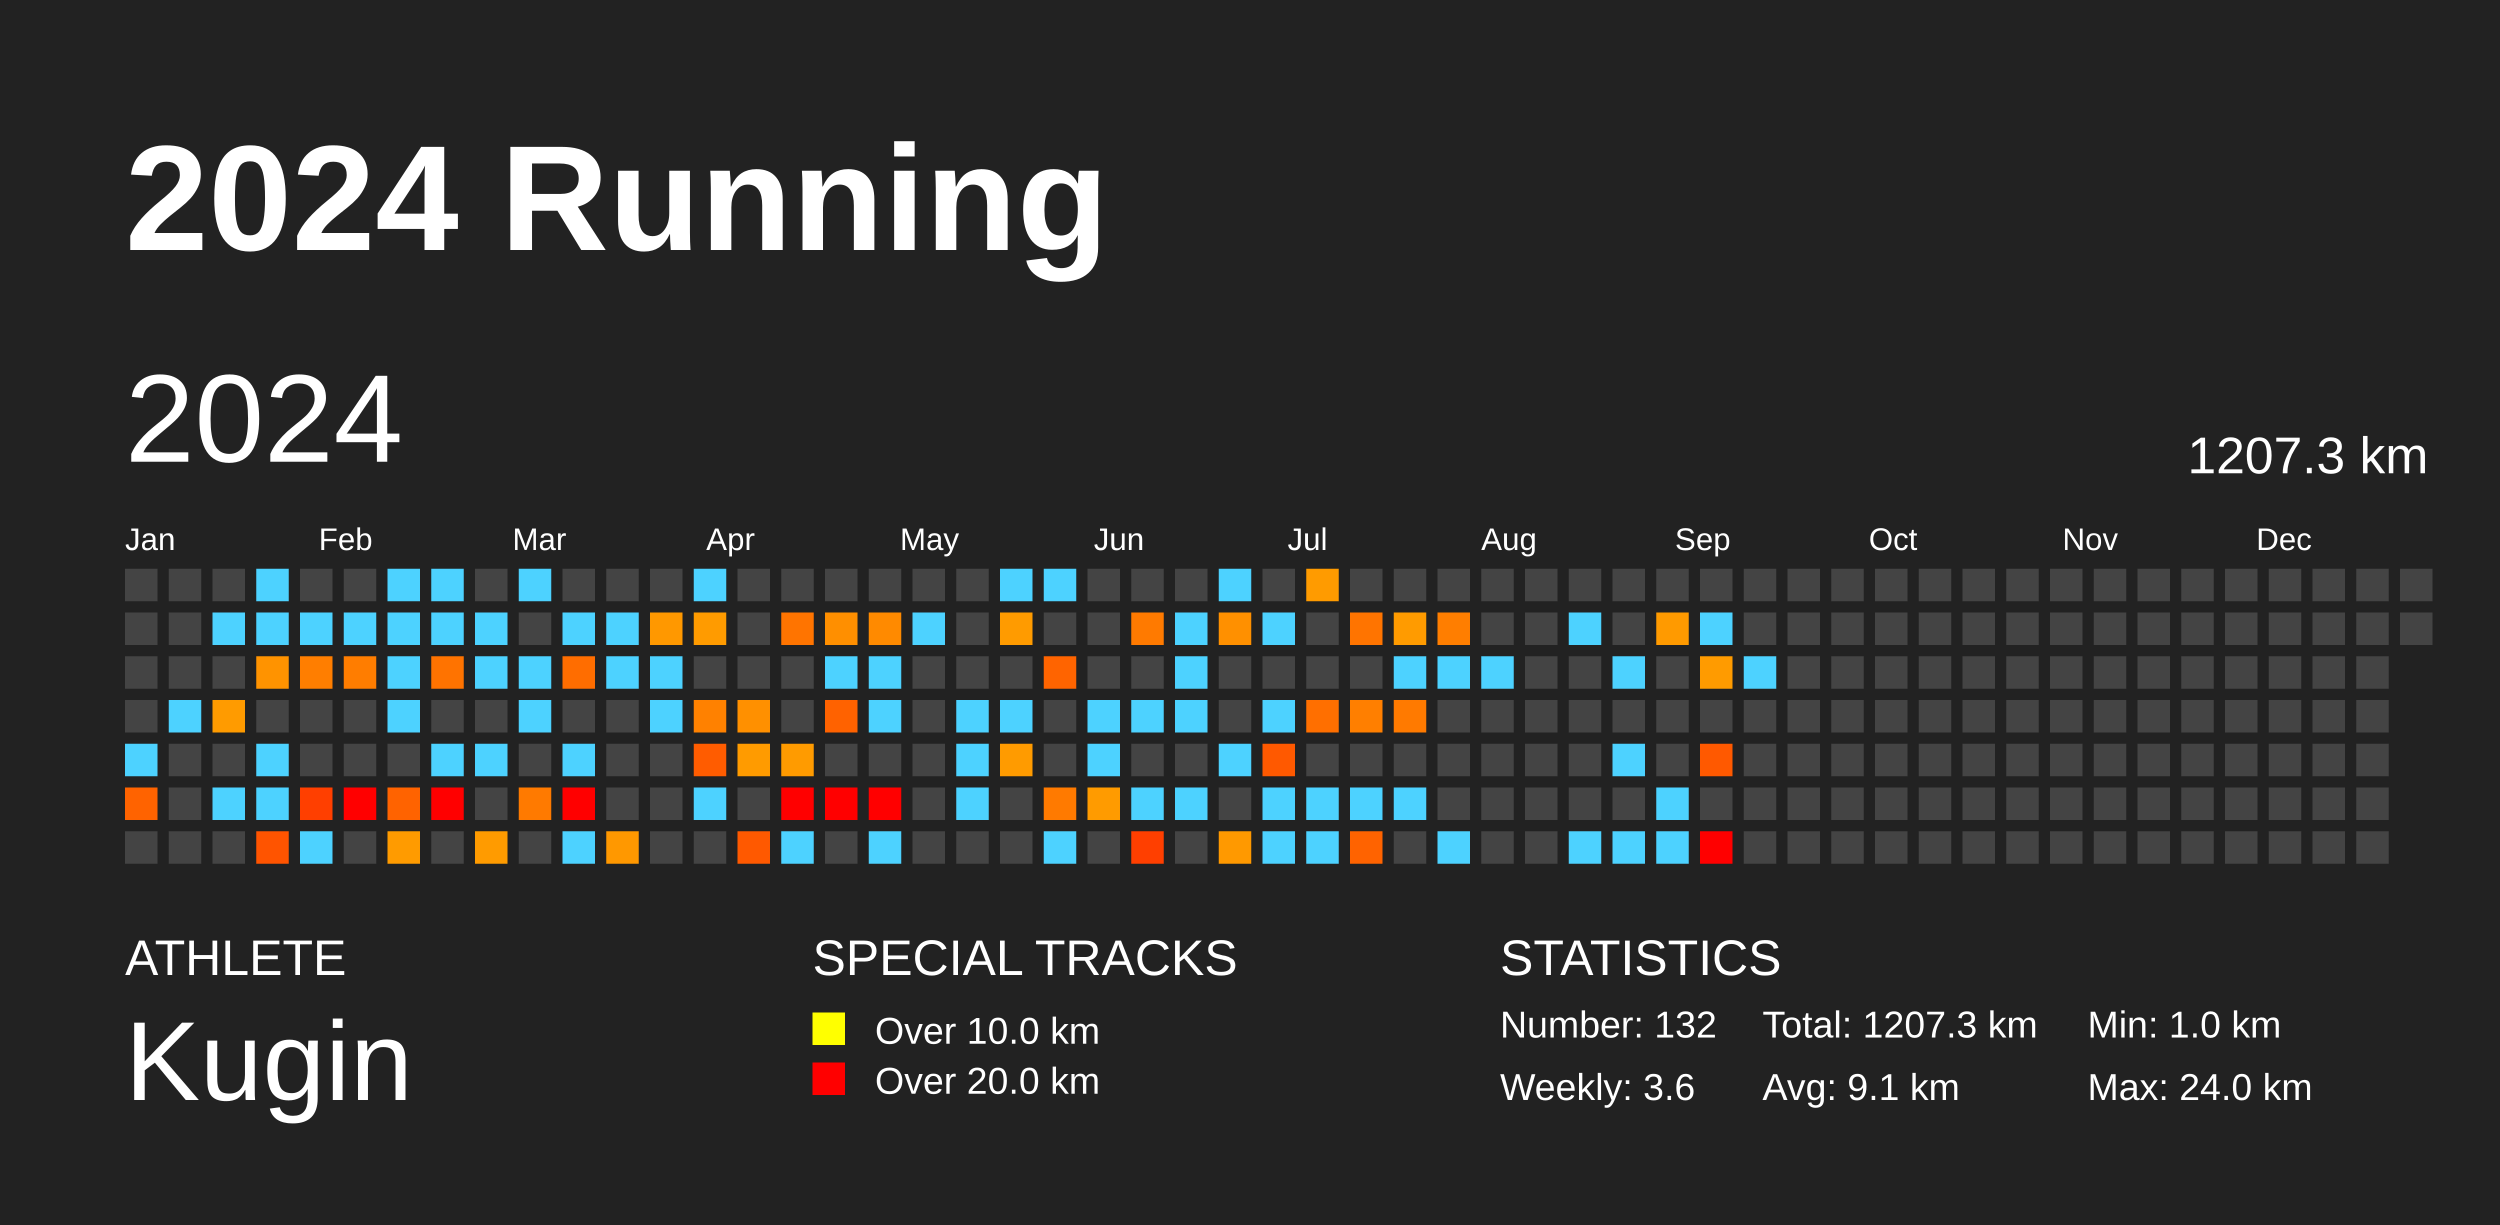
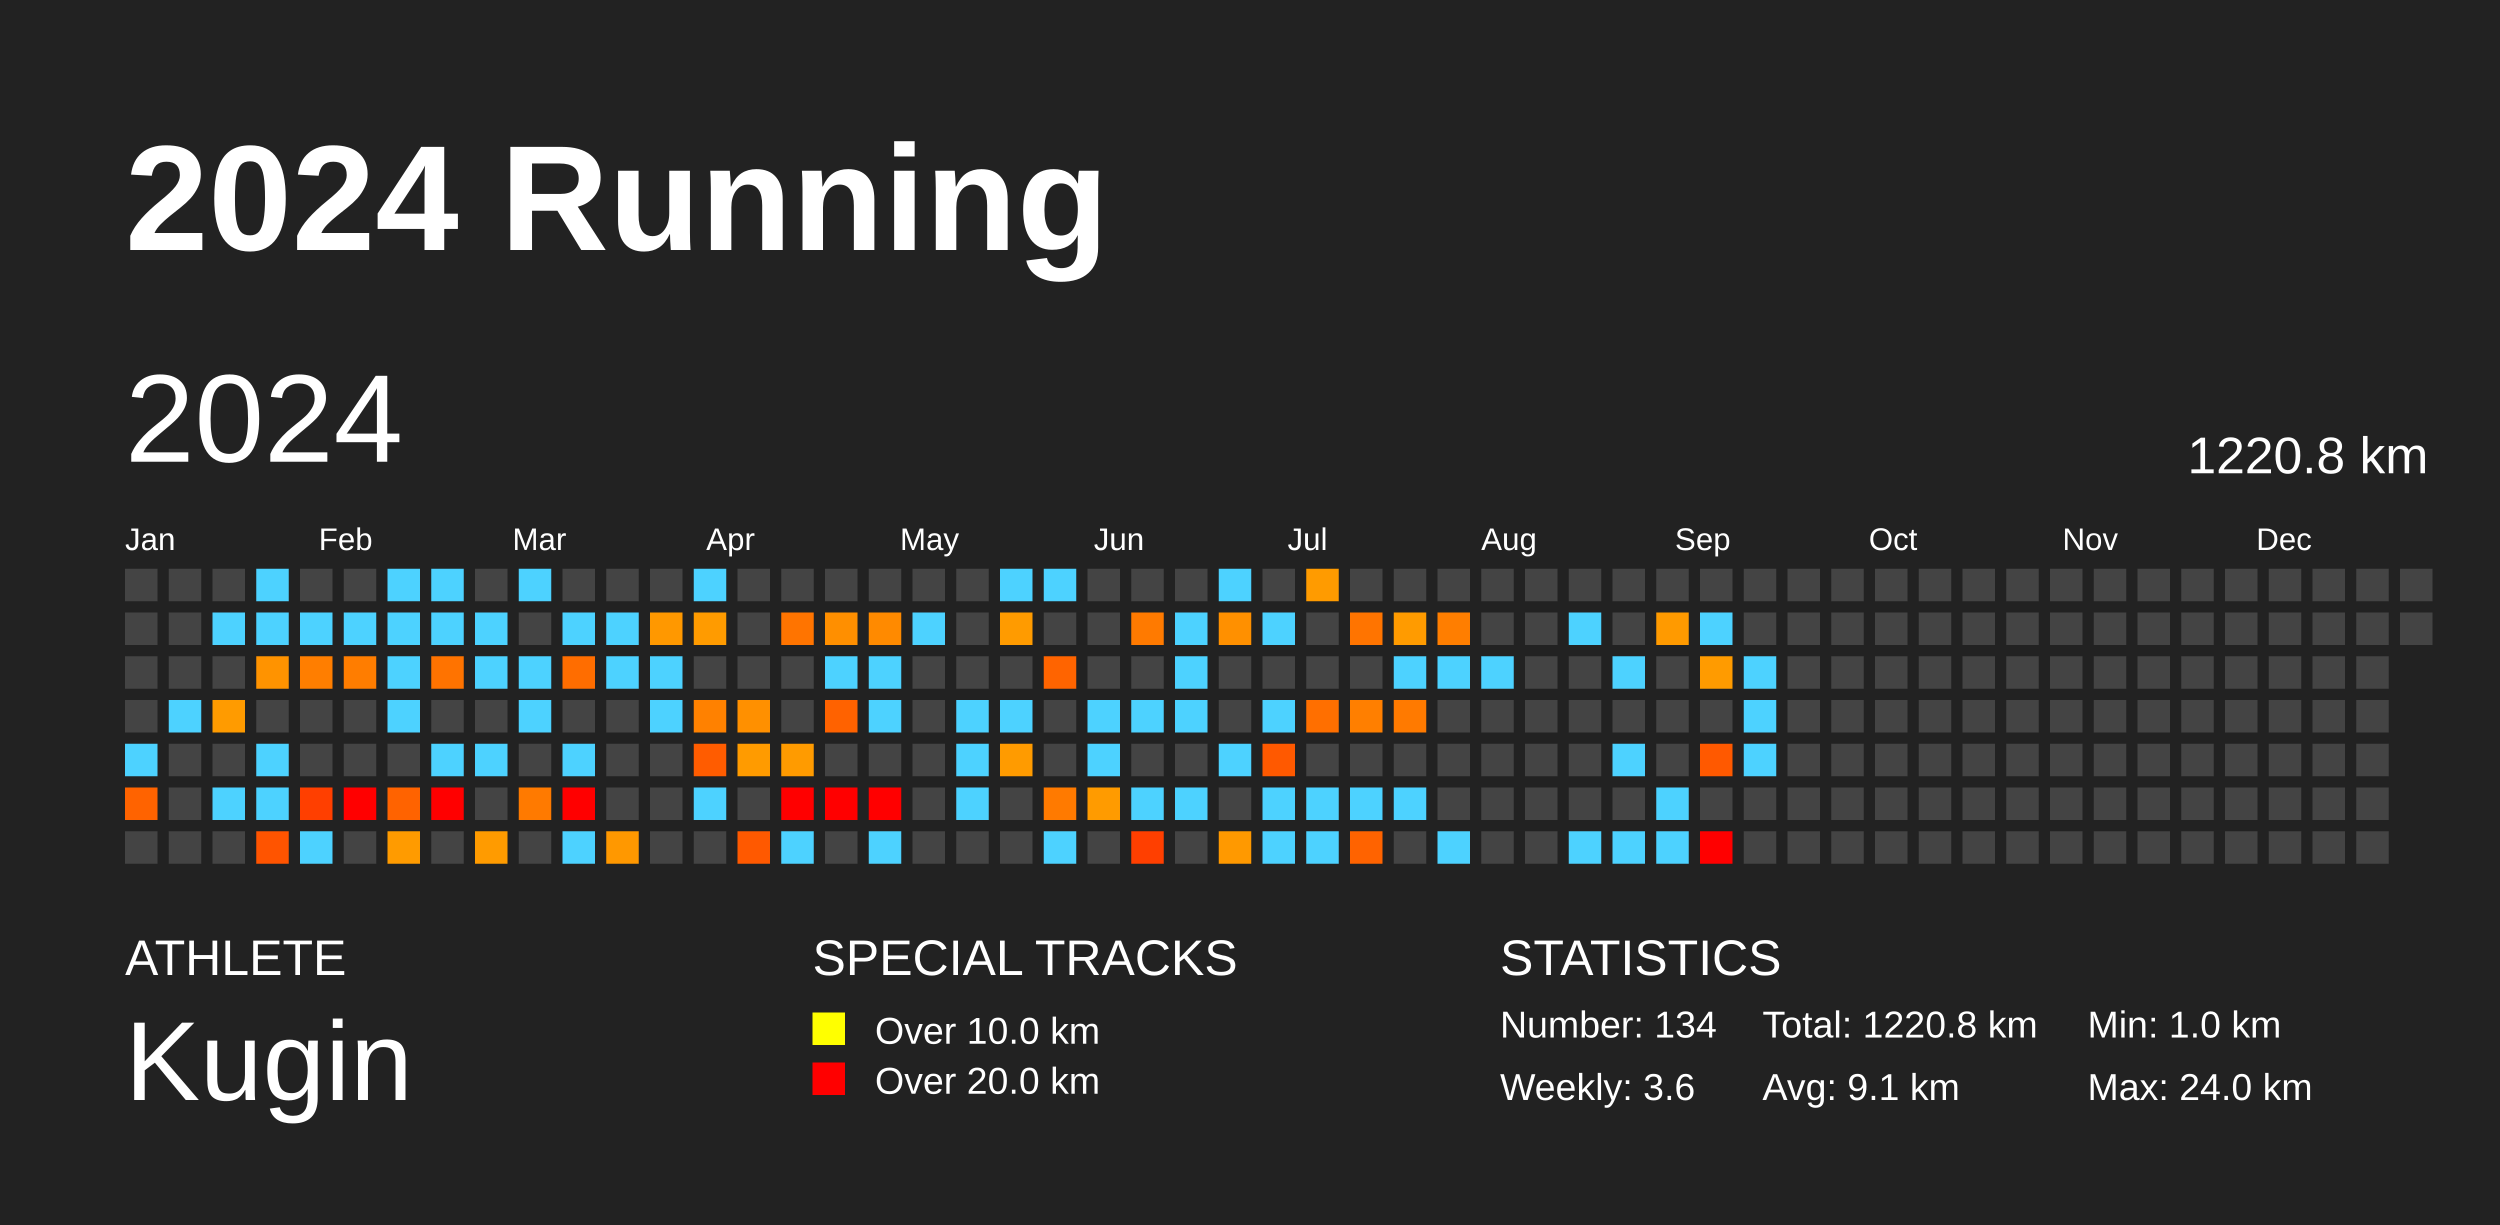
<svg xmlns="http://www.w3.org/2000/svg" baseProfile="full" height="98mm" version="1.1" viewBox="0,0,200,98" width="200mm">
  <defs />
  <rect fill="#222222" height="98" width="200" x="0" y="0" />
  <text fill="#FFFFFF" style="font-size:12px; font-family:Arial; font-weight:bold;" x="10" y="20">2024 Running</text>
  <text fill="#FFFFFF" style="font-size:4px; font-family:Arial" x="10" y="78">ATHLETE</text>
  <text fill="#FFFFFF" style="font-size:9px; font-family:Arial" x="10" y="88">Kugin</text>
  <text fill="#FFFFFF" style="font-size:4px; font-family:Arial" x="65" y="78">SPECIAL TRACKS</text>
  <rect fill="yellow" height="2.6" width="2.6" x="65" y="81" />
  <text fill="#FFFFFF" style="font-size:3px; font-family:Arial" x="70" y="83.5">Over 10.0 km</text>
  <rect fill="red" height="2.6" width="2.6" x="65" y="85" />
  <text fill="#FFFFFF" style="font-size:3px; font-family:Arial" x="70" y="87.5">Over 20.0 km</text>
  <text fill="#FFFFFF" style="font-size:4px; font-family:Arial" x="120" y="78">STATISTICS</text>
-   <text fill="#FFFFFF" style="font-size:3px; font-family:Arial" x="120" y="83">Number: 132</text>
+   <text fill="#FFFFFF" style="font-size:3px; font-family:Arial" x="120" y="83">Number: 134</text>
  <text fill="#FFFFFF" style="font-size:3px; font-family:Arial" x="120" y="88">Weekly: 3.6</text>
-   <text fill="#FFFFFF" style="font-size:3px; font-family:Arial" x="141" y="83">Total: 1207.3 km</text>
+   <text fill="#FFFFFF" style="font-size:3px; font-family:Arial" x="141" y="83">Total: 1220.8 km</text>
  <text fill="#FFFFFF" style="font-size:3px; font-family:Arial" x="141" y="88">Avg: 9.1 km</text>
  <text fill="#FFFFFF" style="font-size:3px; font-family:Arial" x="167" y="83">Min: 1.0 km</text>
  <text fill="#FFFFFF" style="font-size:3px; font-family:Arial" x="167" y="88">Max: 24.0 km</text>
  <text dominant-baseline="hanging" fill="#FFFFFF" style="font-size:10.0px; font-family:Arial;" x="10" y="30">2024</text>
-   <text dominant-baseline="hanging" fill="#FFFFFF" style="font-size:4.125px; font-family:Arial;" x="175" y="35">1207.3 km</text>
+   <text dominant-baseline="hanging" fill="#FFFFFF" style="font-size:4.125px; font-family:Arial;" x="175" y="35">1220.8 km</text>
  <text fill="#FFFFFF" style="font-size:2.5px; font-family:Arial" x="10.0" y="44">Jan</text>
  <text fill="#FFFFFF" style="font-size:2.5px; font-family:Arial" x="25.5" y="44">Feb</text>
  <text fill="#FFFFFF" style="font-size:2.5px; font-family:Arial" x="41.0" y="44">Mar</text>
  <text fill="#FFFFFF" style="font-size:2.5px; font-family:Arial" x="56.5" y="44">Apr</text>
  <text fill="#FFFFFF" style="font-size:2.5px; font-family:Arial" x="72.0" y="44">May</text>
  <text fill="#FFFFFF" style="font-size:2.5px; font-family:Arial" x="87.5" y="44">Jun</text>
  <text fill="#FFFFFF" style="font-size:2.5px; font-family:Arial" x="103.0" y="44">Jul</text>
  <text fill="#FFFFFF" style="font-size:2.5px; font-family:Arial" x="118.5" y="44">Aug</text>
  <text fill="#FFFFFF" style="font-size:2.5px; font-family:Arial" x="134.0" y="44">Sep</text>
  <text fill="#FFFFFF" style="font-size:2.5px; font-family:Arial" x="149.5" y="44">Oct</text>
  <text fill="#FFFFFF" style="font-size:2.5px; font-family:Arial" x="165.0" y="44">Nov</text>
  <text fill="#FFFFFF" style="font-size:2.5px; font-family:Arial" x="180.5" y="44">Dec</text>
  <rect fill="#444444" height="2.6" width="2.6" x="10.0" y="45.5" />
  <rect fill="#444444" height="2.6" width="2.6" x="10.0" y="49.0" />
  <rect fill="#444444" height="2.6" width="2.6" x="10.0" y="52.5" />
  <rect fill="#444444" height="2.6" width="2.6" x="10.0" y="56.0" />
  <rect fill="#4dd2ff" height="2.6" width="2.6" x="10.0" y="59.5" />
  <rect fill="#ff6300" height="2.6" width="2.6" x="10.0" y="63.0" />
  <rect fill="#444444" height="2.6" width="2.6" x="10.0" y="66.5" />
  <rect fill="#444444" height="2.6" width="2.6" x="13.5" y="45.5" />
  <rect fill="#444444" height="2.6" width="2.6" x="13.5" y="49.0" />
  <rect fill="#444444" height="2.6" width="2.6" x="13.5" y="52.5" />
  <rect fill="#4dd2ff" height="2.6" width="2.6" x="13.5" y="56.0" />
  <rect fill="#444444" height="2.6" width="2.6" x="13.5" y="59.5" />
  <rect fill="#444444" height="2.6" width="2.6" x="13.5" y="63.0" />
  <rect fill="#444444" height="2.6" width="2.6" x="13.5" y="66.5" />
  <rect fill="#444444" height="2.6" width="2.6" x="17.0" y="45.5" />
  <rect fill="#4dd2ff" height="2.6" width="2.6" x="17.0" y="49.0" />
  <rect fill="#444444" height="2.6" width="2.6" x="17.0" y="52.5" />
  <rect fill="#ff9b00" height="2.6" width="2.6" x="17.0" y="56.0" />
  <rect fill="#444444" height="2.6" width="2.6" x="17.0" y="59.5" />
  <rect fill="#4dd2ff" height="2.6" width="2.6" x="17.0" y="63.0" />
  <rect fill="#444444" height="2.6" width="2.6" x="17.0" y="66.5" />
  <rect fill="#4dd2ff" height="2.6" width="2.6" x="20.5" y="45.5" />
  <rect fill="#4dd2ff" height="2.6" width="2.6" x="20.5" y="49.0" />
  <rect fill="#ff9300" height="2.6" width="2.6" x="20.5" y="52.5" />
  <rect fill="#444444" height="2.6" width="2.6" x="20.5" y="56.0" />
  <rect fill="#4dd2ff" height="2.6" width="2.6" x="20.5" y="59.5" />
  <rect fill="#4dd2ff" height="2.6" width="2.6" x="20.5" y="63.0" />
  <rect fill="#ff5400" height="2.6" width="2.6" x="20.5" y="66.5" />
  <rect fill="#444444" height="2.6" width="2.6" x="24.0" y="45.5" />
  <rect fill="#4dd2ff" height="2.6" width="2.6" x="24.0" y="49.0" />
  <rect fill="#ff7e00" height="2.6" width="2.6" x="24.0" y="52.5" />
  <rect fill="#444444" height="2.6" width="2.6" x="24.0" y="56.0" />
  <rect fill="#444444" height="2.6" width="2.6" x="24.0" y="59.5" />
  <rect fill="#ff3f00" height="2.6" width="2.6" x="24.0" y="63.0" />
  <rect fill="#4dd2ff" height="2.6" width="2.6" x="24.0" y="66.5" />
  <rect fill="#444444" height="2.6" width="2.6" x="27.5" y="45.5" />
  <rect fill="#4dd2ff" height="2.6" width="2.6" x="27.5" y="49.0" />
  <rect fill="#ff7d00" height="2.6" width="2.6" x="27.5" y="52.5" />
  <rect fill="#444444" height="2.6" width="2.6" x="27.5" y="56.0" />
  <rect fill="#444444" height="2.6" width="2.6" x="27.5" y="59.5" />
  <rect fill="red" height="2.6" width="2.6" x="27.5" y="63.0" />
  <rect fill="#444444" height="2.6" width="2.6" x="27.5" y="66.5" />
  <rect fill="#4dd2ff" height="2.6" width="2.6" x="31.0" y="45.5" />
  <rect fill="#4dd2ff" height="2.6" width="2.6" x="31.0" y="49.0" />
  <rect fill="#4dd2ff" height="2.6" width="2.6" x="31.0" y="52.5" />
  <rect fill="#4dd2ff" height="2.6" width="2.6" x="31.0" y="56.0" />
  <rect fill="#444444" height="2.6" width="2.6" x="31.0" y="59.5" />
  <rect fill="#ff6300" height="2.6" width="2.6" x="31.0" y="63.0" />
  <rect fill="#ff9b00" height="2.6" width="2.6" x="31.0" y="66.5" />
  <rect fill="#4dd2ff" height="2.6" width="2.6" x="34.5" y="45.5" />
  <rect fill="#4dd2ff" height="2.6" width="2.6" x="34.5" y="49.0" />
  <rect fill="#ff7300" height="2.6" width="2.6" x="34.5" y="52.5" />
  <rect fill="#444444" height="2.6" width="2.6" x="34.5" y="56.0" />
  <rect fill="#4dd2ff" height="2.6" width="2.6" x="34.5" y="59.5" />
  <rect fill="red" height="2.6" width="2.6" x="34.5" y="63.0" />
  <rect fill="#444444" height="2.6" width="2.6" x="34.5" y="66.5" />
  <rect fill="#444444" height="2.6" width="2.6" x="38.0" y="45.5" />
  <rect fill="#4dd2ff" height="2.6" width="2.6" x="38.0" y="49.0" />
  <rect fill="#4dd2ff" height="2.6" width="2.6" x="38.0" y="52.5" />
  <rect fill="#444444" height="2.6" width="2.6" x="38.0" y="56.0" />
  <rect fill="#4dd2ff" height="2.6" width="2.6" x="38.0" y="59.5" />
  <rect fill="#444444" height="2.6" width="2.6" x="38.0" y="63.0" />
  <rect fill="#ff9b00" height="2.6" width="2.6" x="38.0" y="66.5" />
  <rect fill="#4dd2ff" height="2.6" width="2.6" x="41.5" y="45.5" />
  <rect fill="#444444" height="2.6" width="2.6" x="41.5" y="49.0" />
  <rect fill="#4dd2ff" height="2.6" width="2.6" x="41.5" y="52.5" />
  <rect fill="#4dd2ff" height="2.6" width="2.6" x="41.5" y="56.0" />
  <rect fill="#444444" height="2.6" width="2.6" x="41.5" y="59.5" />
  <rect fill="#ff7a00" height="2.6" width="2.6" x="41.5" y="63.0" />
  <rect fill="#444444" height="2.6" width="2.6" x="41.5" y="66.5" />
  <rect fill="#444444" height="2.6" width="2.6" x="45.0" y="45.5" />
  <rect fill="#4dd2ff" height="2.6" width="2.6" x="45.0" y="49.0" />
  <rect fill="#ff6d00" height="2.6" width="2.6" x="45.0" y="52.5" />
  <rect fill="#444444" height="2.6" width="2.6" x="45.0" y="56.0" />
  <rect fill="#4dd2ff" height="2.6" width="2.6" x="45.0" y="59.5" />
  <rect fill="red" height="2.6" width="2.6" x="45.0" y="63.0" />
  <rect fill="#4dd2ff" height="2.6" width="2.6" x="45.0" y="66.5" />
  <rect fill="#444444" height="2.6" width="2.6" x="48.5" y="45.5" />
  <rect fill="#4dd2ff" height="2.6" width="2.6" x="48.5" y="49.0" />
  <rect fill="#4dd2ff" height="2.6" width="2.6" x="48.5" y="52.5" />
  <rect fill="#444444" height="2.6" width="2.6" x="48.5" y="56.0" />
  <rect fill="#444444" height="2.6" width="2.6" x="48.5" y="59.5" />
  <rect fill="#444444" height="2.6" width="2.6" x="48.5" y="63.0" />
  <rect fill="#ff9800" height="2.6" width="2.6" x="48.5" y="66.5" />
  <rect fill="#444444" height="2.6" width="2.6" x="52.0" y="45.5" />
  <rect fill="#ff9800" height="2.6" width="2.6" x="52.0" y="49.0" />
  <rect fill="#4dd2ff" height="2.6" width="2.6" x="52.0" y="52.5" />
  <rect fill="#4dd2ff" height="2.6" width="2.6" x="52.0" y="56.0" />
  <rect fill="#444444" height="2.6" width="2.6" x="52.0" y="59.5" />
  <rect fill="#444444" height="2.6" width="2.6" x="52.0" y="63.0" />
  <rect fill="#444444" height="2.6" width="2.6" x="52.0" y="66.5" />
  <rect fill="#4dd2ff" height="2.6" width="2.6" x="55.5" y="45.5" />
  <rect fill="#ff9b00" height="2.6" width="2.6" x="55.5" y="49.0" />
  <rect fill="#444444" height="2.6" width="2.6" x="55.5" y="52.5" />
  <rect fill="#ff8100" height="2.6" width="2.6" x="55.5" y="56.0" />
  <rect fill="#ff5c00" height="2.6" width="2.6" x="55.5" y="59.5" />
  <rect fill="#4dd2ff" height="2.6" width="2.6" x="55.5" y="63.0" />
  <rect fill="#444444" height="2.6" width="2.6" x="55.5" y="66.5" />
  <rect fill="#444444" height="2.6" width="2.6" x="59.0" y="45.5" />
  <rect fill="#444444" height="2.6" width="2.6" x="59.0" y="49.0" />
  <rect fill="#444444" height="2.6" width="2.6" x="59.0" y="52.5" />
  <rect fill="#ff9000" height="2.6" width="2.6" x="59.0" y="56.0" />
  <rect fill="#ff9b00" height="2.6" width="2.6" x="59.0" y="59.5" />
  <rect fill="#444444" height="2.6" width="2.6" x="59.0" y="63.0" />
  <rect fill="#ff5900" height="2.6" width="2.6" x="59.0" y="66.5" />
  <rect fill="#444444" height="2.6" width="2.6" x="62.5" y="45.5" />
  <rect fill="#ff7400" height="2.6" width="2.6" x="62.5" y="49.0" />
  <rect fill="#444444" height="2.6" width="2.6" x="62.5" y="52.5" />
  <rect fill="#444444" height="2.6" width="2.6" x="62.5" y="56.0" />
  <rect fill="#ff9b00" height="2.6" width="2.6" x="62.5" y="59.5" />
  <rect fill="red" height="2.6" width="2.6" x="62.5" y="63.0" />
  <rect fill="#4dd2ff" height="2.6" width="2.6" x="62.5" y="66.5" />
  <rect fill="#444444" height="2.6" width="2.6" x="66.0" y="45.5" />
  <rect fill="#ff8f00" height="2.6" width="2.6" x="66.0" y="49.0" />
  <rect fill="#4dd2ff" height="2.6" width="2.6" x="66.0" y="52.5" />
  <rect fill="#ff6200" height="2.6" width="2.6" x="66.0" y="56.0" />
  <rect fill="#444444" height="2.6" width="2.6" x="66.0" y="59.5" />
  <rect fill="red" height="2.6" width="2.6" x="66.0" y="63.0" />
  <rect fill="#444444" height="2.6" width="2.6" x="66.0" y="66.5" />
  <rect fill="#444444" height="2.6" width="2.6" x="69.5" y="45.5" />
  <rect fill="#ff8a00" height="2.6" width="2.6" x="69.5" y="49.0" />
  <rect fill="#4dd2ff" height="2.6" width="2.6" x="69.5" y="52.5" />
  <rect fill="#4dd2ff" height="2.6" width="2.6" x="69.5" y="56.0" />
  <rect fill="#444444" height="2.6" width="2.6" x="69.5" y="59.5" />
  <rect fill="red" height="2.6" width="2.6" x="69.5" y="63.0" />
  <rect fill="#4dd2ff" height="2.6" width="2.6" x="69.5" y="66.5" />
  <rect fill="#444444" height="2.6" width="2.6" x="73.0" y="45.5" />
  <rect fill="#4dd2ff" height="2.6" width="2.6" x="73.0" y="49.0" />
  <rect fill="#444444" height="2.6" width="2.6" x="73.0" y="52.5" />
  <rect fill="#444444" height="2.6" width="2.6" x="73.0" y="56.0" />
  <rect fill="#444444" height="2.6" width="2.6" x="73.0" y="59.5" />
  <rect fill="#444444" height="2.6" width="2.6" x="73.0" y="63.0" />
  <rect fill="#444444" height="2.6" width="2.6" x="73.0" y="66.5" />
  <rect fill="#444444" height="2.6" width="2.6" x="76.5" y="45.5" />
  <rect fill="#444444" height="2.6" width="2.6" x="76.5" y="49.0" />
  <rect fill="#444444" height="2.6" width="2.6" x="76.5" y="52.5" />
  <rect fill="#4dd2ff" height="2.6" width="2.6" x="76.5" y="56.0" />
  <rect fill="#4dd2ff" height="2.6" width="2.6" x="76.5" y="59.5" />
  <rect fill="#4dd2ff" height="2.6" width="2.6" x="76.5" y="63.0" />
  <rect fill="#444444" height="2.6" width="2.6" x="76.5" y="66.5" />
  <rect fill="#4dd2ff" height="2.6" width="2.6" x="80.0" y="45.5" />
  <rect fill="#ff9b00" height="2.6" width="2.6" x="80.0" y="49.0" />
  <rect fill="#444444" height="2.6" width="2.6" x="80.0" y="52.5" />
  <rect fill="#4dd2ff" height="2.6" width="2.6" x="80.0" y="56.0" />
  <rect fill="#ff9b00" height="2.6" width="2.6" x="80.0" y="59.5" />
  <rect fill="#444444" height="2.6" width="2.6" x="80.0" y="63.0" />
  <rect fill="#444444" height="2.6" width="2.6" x="80.0" y="66.5" />
  <rect fill="#4dd2ff" height="2.6" width="2.6" x="83.5" y="45.5" />
  <rect fill="#444444" height="2.6" width="2.6" x="83.5" y="49.0" />
  <rect fill="#ff6400" height="2.6" width="2.6" x="83.5" y="52.5" />
  <rect fill="#444444" height="2.6" width="2.6" x="83.5" y="56.0" />
  <rect fill="#444444" height="2.6" width="2.6" x="83.5" y="59.5" />
  <rect fill="#ff7a00" height="2.6" width="2.6" x="83.5" y="63.0" />
  <rect fill="#4dd2ff" height="2.6" width="2.6" x="83.5" y="66.5" />
  <rect fill="#444444" height="2.6" width="2.6" x="87.0" y="45.5" />
  <rect fill="#444444" height="2.6" width="2.6" x="87.0" y="49.0" />
  <rect fill="#444444" height="2.6" width="2.6" x="87.0" y="52.5" />
  <rect fill="#4dd2ff" height="2.6" width="2.6" x="87.0" y="56.0" />
  <rect fill="#4dd2ff" height="2.6" width="2.6" x="87.0" y="59.5" />
  <rect fill="#ff9b00" height="2.6" width="2.6" x="87.0" y="63.0" />
  <rect fill="#444444" height="2.6" width="2.6" x="87.0" y="66.5" />
  <rect fill="#444444" height="2.6" width="2.6" x="90.5" y="45.5" />
  <rect fill="#ff7a00" height="2.6" width="2.6" x="90.5" y="49.0" />
  <rect fill="#444444" height="2.6" width="2.6" x="90.5" y="52.5" />
  <rect fill="#4dd2ff" height="2.6" width="2.6" x="90.5" y="56.0" />
  <rect fill="#444444" height="2.6" width="2.6" x="90.5" y="59.5" />
  <rect fill="#4dd2ff" height="2.6" width="2.6" x="90.5" y="63.0" />
  <rect fill="#ff3f00" height="2.6" width="2.6" x="90.5" y="66.5" />
  <rect fill="#444444" height="2.6" width="2.6" x="94.0" y="45.5" />
  <rect fill="#4dd2ff" height="2.6" width="2.6" x="94.0" y="49.0" />
  <rect fill="#4dd2ff" height="2.6" width="2.6" x="94.0" y="52.5" />
  <rect fill="#4dd2ff" height="2.6" width="2.6" x="94.0" y="56.0" />
  <rect fill="#444444" height="2.6" width="2.6" x="94.0" y="59.5" />
  <rect fill="#4dd2ff" height="2.6" width="2.6" x="94.0" y="63.0" />
  <rect fill="#444444" height="2.6" width="2.6" x="94.0" y="66.5" />
  <rect fill="#4dd2ff" height="2.6" width="2.6" x="97.5" y="45.5" />
  <rect fill="#ff9000" height="2.6" width="2.6" x="97.5" y="49.0" />
  <rect fill="#444444" height="2.6" width="2.6" x="97.5" y="52.5" />
  <rect fill="#444444" height="2.6" width="2.6" x="97.5" y="56.0" />
  <rect fill="#4dd2ff" height="2.6" width="2.6" x="97.5" y="59.5" />
  <rect fill="#444444" height="2.6" width="2.6" x="97.5" y="63.0" />
  <rect fill="#ff9900" height="2.6" width="2.6" x="97.5" y="66.5" />
  <rect fill="#444444" height="2.6" width="2.6" x="101.0" y="45.5" />
  <rect fill="#4dd2ff" height="2.6" width="2.6" x="101.0" y="49.0" />
  <rect fill="#444444" height="2.6" width="2.6" x="101.0" y="52.5" />
  <rect fill="#4dd2ff" height="2.6" width="2.6" x="101.0" y="56.0" />
  <rect fill="#ff5900" height="2.6" width="2.6" x="101.0" y="59.5" />
  <rect fill="#4dd2ff" height="2.6" width="2.6" x="101.0" y="63.0" />
  <rect fill="#4dd2ff" height="2.6" width="2.6" x="101.0" y="66.5" />
  <rect fill="#ff9b00" height="2.6" width="2.6" x="104.5" y="45.5" />
  <rect fill="#444444" height="2.6" width="2.6" x="104.5" y="49.0" />
  <rect fill="#444444" height="2.6" width="2.6" x="104.5" y="52.5" />
  <rect fill="#ff6f00" height="2.6" width="2.6" x="104.5" y="56.0" />
  <rect fill="#444444" height="2.6" width="2.6" x="104.5" y="59.5" />
  <rect fill="#4dd2ff" height="2.6" width="2.6" x="104.5" y="63.0" />
  <rect fill="#4dd2ff" height="2.6" width="2.6" x="104.5" y="66.5" />
  <rect fill="#444444" height="2.6" width="2.6" x="108.0" y="45.5" />
  <rect fill="#ff7400" height="2.6" width="2.6" x="108.0" y="49.0" />
  <rect fill="#444444" height="2.6" width="2.6" x="108.0" y="52.5" />
  <rect fill="#ff7f00" height="2.6" width="2.6" x="108.0" y="56.0" />
  <rect fill="#444444" height="2.6" width="2.6" x="108.0" y="59.5" />
  <rect fill="#4dd2ff" height="2.6" width="2.6" x="108.0" y="63.0" />
  <rect fill="#ff6300" height="2.6" width="2.6" x="108.0" y="66.5" />
  <rect fill="#444444" height="2.6" width="2.6" x="111.5" y="45.5" />
  <rect fill="#ff9b00" height="2.6" width="2.6" x="111.5" y="49.0" />
  <rect fill="#4dd2ff" height="2.6" width="2.6" x="111.5" y="52.5" />
  <rect fill="#ff7a00" height="2.6" width="2.6" x="111.5" y="56.0" />
  <rect fill="#444444" height="2.6" width="2.6" x="111.5" y="59.5" />
  <rect fill="#4dd2ff" height="2.6" width="2.6" x="111.5" y="63.0" />
  <rect fill="#444444" height="2.6" width="2.6" x="111.5" y="66.5" />
  <rect fill="#444444" height="2.6" width="2.6" x="115.0" y="45.5" />
  <rect fill="#ff7e00" height="2.6" width="2.6" x="115.0" y="49.0" />
  <rect fill="#4dd2ff" height="2.6" width="2.6" x="115.0" y="52.5" />
  <rect fill="#444444" height="2.6" width="2.6" x="115.0" y="56.0" />
  <rect fill="#444444" height="2.6" width="2.6" x="115.0" y="59.5" />
  <rect fill="#444444" height="2.6" width="2.6" x="115.0" y="63.0" />
  <rect fill="#4dd2ff" height="2.6" width="2.6" x="115.0" y="66.5" />
  <rect fill="#444444" height="2.6" width="2.6" x="118.5" y="45.5" />
  <rect fill="#444444" height="2.6" width="2.6" x="118.5" y="49.0" />
  <rect fill="#4dd2ff" height="2.6" width="2.6" x="118.5" y="52.5" />
  <rect fill="#444444" height="2.6" width="2.6" x="118.5" y="56.0" />
  <rect fill="#444444" height="2.6" width="2.6" x="118.5" y="59.5" />
  <rect fill="#444444" height="2.6" width="2.6" x="118.5" y="63.0" />
  <rect fill="#444444" height="2.6" width="2.6" x="118.5" y="66.5" />
  <rect fill="#444444" height="2.6" width="2.6" x="122.0" y="45.5" />
  <rect fill="#444444" height="2.6" width="2.6" x="122.0" y="49.0" />
  <rect fill="#444444" height="2.6" width="2.6" x="122.0" y="52.5" />
  <rect fill="#444444" height="2.6" width="2.6" x="122.0" y="56.0" />
  <rect fill="#444444" height="2.6" width="2.6" x="122.0" y="59.5" />
  <rect fill="#444444" height="2.6" width="2.6" x="122.0" y="63.0" />
  <rect fill="#444444" height="2.6" width="2.6" x="122.0" y="66.5" />
  <rect fill="#444444" height="2.6" width="2.6" x="125.5" y="45.5" />
  <rect fill="#4dd2ff" height="2.6" width="2.6" x="125.5" y="49.0" />
  <rect fill="#444444" height="2.6" width="2.6" x="125.5" y="52.5" />
  <rect fill="#444444" height="2.6" width="2.6" x="125.5" y="56.0" />
  <rect fill="#444444" height="2.6" width="2.6" x="125.5" y="59.5" />
  <rect fill="#444444" height="2.6" width="2.6" x="125.5" y="63.0" />
  <rect fill="#4dd2ff" height="2.6" width="2.6" x="125.5" y="66.5" />
  <rect fill="#444444" height="2.6" width="2.6" x="129.0" y="45.5" />
  <rect fill="#444444" height="2.6" width="2.6" x="129.0" y="49.0" />
  <rect fill="#4dd2ff" height="2.6" width="2.6" x="129.0" y="52.5" />
  <rect fill="#444444" height="2.6" width="2.6" x="129.0" y="56.0" />
  <rect fill="#4dd2ff" height="2.6" width="2.6" x="129.0" y="59.5" />
  <rect fill="#444444" height="2.6" width="2.6" x="129.0" y="63.0" />
  <rect fill="#4dd2ff" height="2.6" width="2.6" x="129.0" y="66.5" />
  <rect fill="#444444" height="2.6" width="2.6" x="132.5" y="45.5" />
  <rect fill="#ff9a00" height="2.6" width="2.6" x="132.5" y="49.0" />
  <rect fill="#444444" height="2.6" width="2.6" x="132.5" y="52.5" />
  <rect fill="#444444" height="2.6" width="2.6" x="132.5" y="56.0" />
  <rect fill="#444444" height="2.6" width="2.6" x="132.5" y="59.5" />
  <rect fill="#4dd2ff" height="2.6" width="2.6" x="132.5" y="63.0" />
  <rect fill="#4dd2ff" height="2.6" width="2.6" x="132.5" y="66.5" />
  <rect fill="#444444" height="2.6" width="2.6" x="136.0" y="45.5" />
  <rect fill="#4dd2ff" height="2.6" width="2.6" x="136.0" y="49.0" />
  <rect fill="#ff9b00" height="2.6" width="2.6" x="136.0" y="52.5" />
  <rect fill="#444444" height="2.6" width="2.6" x="136.0" y="56.0" />
  <rect fill="#ff5900" height="2.6" width="2.6" x="136.0" y="59.5" />
  <rect fill="#444444" height="2.6" width="2.6" x="136.0" y="63.0" />
  <rect fill="red" height="2.6" width="2.6" x="136.0" y="66.5" />
  <rect fill="#444444" height="2.6" width="2.6" x="139.5" y="45.5" />
  <rect fill="#444444" height="2.6" width="2.6" x="139.5" y="49.0" />
  <rect fill="#4dd2ff" height="2.6" width="2.6" x="139.5" y="52.5" />
-   <rect fill="#444444" height="2.6" width="2.6" x="139.5" y="56.0" />
-   <rect fill="#444444" height="2.6" width="2.6" x="139.5" y="59.5" />
+   <rect fill="#4dd2ff" height="2.6" width="2.6" x="139.5" y="56.0" />
+   <rect fill="#4dd2ff" height="2.6" width="2.6" x="139.5" y="59.5" />
  <rect fill="#444444" height="2.6" width="2.6" x="139.5" y="63.0" />
  <rect fill="#444444" height="2.6" width="2.6" x="139.5" y="66.5" />
  <rect fill="#444444" height="2.6" width="2.6" x="143.0" y="45.5" />
  <rect fill="#444444" height="2.6" width="2.6" x="143.0" y="49.0" />
  <rect fill="#444444" height="2.6" width="2.6" x="143.0" y="52.5" />
  <rect fill="#444444" height="2.6" width="2.6" x="143.0" y="56.0" />
  <rect fill="#444444" height="2.6" width="2.6" x="143.0" y="59.5" />
  <rect fill="#444444" height="2.6" width="2.6" x="143.0" y="63.0" />
  <rect fill="#444444" height="2.6" width="2.6" x="143.0" y="66.5" />
  <rect fill="#444444" height="2.6" width="2.6" x="146.5" y="45.5" />
  <rect fill="#444444" height="2.6" width="2.6" x="146.5" y="49.0" />
  <rect fill="#444444" height="2.6" width="2.6" x="146.5" y="52.5" />
  <rect fill="#444444" height="2.6" width="2.6" x="146.5" y="56.0" />
  <rect fill="#444444" height="2.6" width="2.6" x="146.5" y="59.5" />
  <rect fill="#444444" height="2.6" width="2.6" x="146.5" y="63.0" />
  <rect fill="#444444" height="2.6" width="2.6" x="146.5" y="66.5" />
  <rect fill="#444444" height="2.6" width="2.6" x="150.0" y="45.5" />
  <rect fill="#444444" height="2.6" width="2.6" x="150.0" y="49.0" />
  <rect fill="#444444" height="2.6" width="2.6" x="150.0" y="52.5" />
  <rect fill="#444444" height="2.6" width="2.6" x="150.0" y="56.0" />
  <rect fill="#444444" height="2.6" width="2.6" x="150.0" y="59.5" />
  <rect fill="#444444" height="2.6" width="2.6" x="150.0" y="63.0" />
  <rect fill="#444444" height="2.6" width="2.6" x="150.0" y="66.5" />
  <rect fill="#444444" height="2.6" width="2.6" x="153.5" y="45.5" />
  <rect fill="#444444" height="2.6" width="2.6" x="153.5" y="49.0" />
  <rect fill="#444444" height="2.6" width="2.6" x="153.5" y="52.5" />
  <rect fill="#444444" height="2.6" width="2.6" x="153.5" y="56.0" />
  <rect fill="#444444" height="2.6" width="2.6" x="153.5" y="59.5" />
  <rect fill="#444444" height="2.6" width="2.6" x="153.5" y="63.0" />
  <rect fill="#444444" height="2.6" width="2.6" x="153.5" y="66.5" />
  <rect fill="#444444" height="2.6" width="2.6" x="157.0" y="45.5" />
  <rect fill="#444444" height="2.6" width="2.6" x="157.0" y="49.0" />
  <rect fill="#444444" height="2.6" width="2.6" x="157.0" y="52.5" />
  <rect fill="#444444" height="2.6" width="2.6" x="157.0" y="56.0" />
  <rect fill="#444444" height="2.6" width="2.6" x="157.0" y="59.5" />
  <rect fill="#444444" height="2.6" width="2.6" x="157.0" y="63.0" />
  <rect fill="#444444" height="2.6" width="2.6" x="157.0" y="66.5" />
  <rect fill="#444444" height="2.6" width="2.6" x="160.5" y="45.5" />
  <rect fill="#444444" height="2.6" width="2.6" x="160.5" y="49.0" />
  <rect fill="#444444" height="2.6" width="2.6" x="160.5" y="52.5" />
  <rect fill="#444444" height="2.6" width="2.6" x="160.5" y="56.0" />
  <rect fill="#444444" height="2.6" width="2.6" x="160.5" y="59.5" />
  <rect fill="#444444" height="2.6" width="2.6" x="160.5" y="63.0" />
  <rect fill="#444444" height="2.6" width="2.6" x="160.5" y="66.5" />
  <rect fill="#444444" height="2.6" width="2.6" x="164.0" y="45.5" />
  <rect fill="#444444" height="2.6" width="2.6" x="164.0" y="49.0" />
  <rect fill="#444444" height="2.6" width="2.6" x="164.0" y="52.5" />
  <rect fill="#444444" height="2.6" width="2.6" x="164.0" y="56.0" />
  <rect fill="#444444" height="2.6" width="2.6" x="164.0" y="59.5" />
  <rect fill="#444444" height="2.6" width="2.6" x="164.0" y="63.0" />
  <rect fill="#444444" height="2.6" width="2.6" x="164.0" y="66.5" />
  <rect fill="#444444" height="2.6" width="2.6" x="167.5" y="45.5" />
  <rect fill="#444444" height="2.6" width="2.6" x="167.5" y="49.0" />
  <rect fill="#444444" height="2.6" width="2.6" x="167.5" y="52.5" />
  <rect fill="#444444" height="2.6" width="2.6" x="167.5" y="56.0" />
  <rect fill="#444444" height="2.6" width="2.6" x="167.5" y="59.5" />
  <rect fill="#444444" height="2.6" width="2.6" x="167.5" y="63.0" />
  <rect fill="#444444" height="2.6" width="2.6" x="167.5" y="66.5" />
  <rect fill="#444444" height="2.6" width="2.6" x="171.0" y="45.5" />
  <rect fill="#444444" height="2.6" width="2.6" x="171.0" y="49.0" />
  <rect fill="#444444" height="2.6" width="2.6" x="171.0" y="52.5" />
  <rect fill="#444444" height="2.6" width="2.6" x="171.0" y="56.0" />
  <rect fill="#444444" height="2.6" width="2.6" x="171.0" y="59.5" />
  <rect fill="#444444" height="2.6" width="2.6" x="171.0" y="63.0" />
  <rect fill="#444444" height="2.6" width="2.6" x="171.0" y="66.5" />
  <rect fill="#444444" height="2.6" width="2.6" x="174.5" y="45.5" />
  <rect fill="#444444" height="2.6" width="2.6" x="174.5" y="49.0" />
  <rect fill="#444444" height="2.6" width="2.6" x="174.5" y="52.5" />
  <rect fill="#444444" height="2.6" width="2.6" x="174.5" y="56.0" />
  <rect fill="#444444" height="2.6" width="2.6" x="174.5" y="59.5" />
  <rect fill="#444444" height="2.6" width="2.6" x="174.5" y="63.0" />
  <rect fill="#444444" height="2.6" width="2.6" x="174.5" y="66.5" />
  <rect fill="#444444" height="2.6" width="2.6" x="178.0" y="45.5" />
  <rect fill="#444444" height="2.6" width="2.6" x="178.0" y="49.0" />
  <rect fill="#444444" height="2.6" width="2.6" x="178.0" y="52.5" />
  <rect fill="#444444" height="2.6" width="2.6" x="178.0" y="56.0" />
  <rect fill="#444444" height="2.6" width="2.6" x="178.0" y="59.5" />
  <rect fill="#444444" height="2.6" width="2.6" x="178.0" y="63.0" />
  <rect fill="#444444" height="2.6" width="2.6" x="178.0" y="66.5" />
  <rect fill="#444444" height="2.6" width="2.6" x="181.5" y="45.5" />
  <rect fill="#444444" height="2.6" width="2.6" x="181.5" y="49.0" />
  <rect fill="#444444" height="2.6" width="2.6" x="181.5" y="52.5" />
  <rect fill="#444444" height="2.6" width="2.6" x="181.5" y="56.0" />
  <rect fill="#444444" height="2.6" width="2.6" x="181.5" y="59.5" />
  <rect fill="#444444" height="2.6" width="2.6" x="181.5" y="63.0" />
  <rect fill="#444444" height="2.6" width="2.6" x="181.5" y="66.5" />
  <rect fill="#444444" height="2.6" width="2.6" x="185.0" y="45.5" />
  <rect fill="#444444" height="2.6" width="2.6" x="185.0" y="49.0" />
  <rect fill="#444444" height="2.6" width="2.6" x="185.0" y="52.5" />
  <rect fill="#444444" height="2.6" width="2.6" x="185.0" y="56.0" />
  <rect fill="#444444" height="2.6" width="2.6" x="185.0" y="59.5" />
  <rect fill="#444444" height="2.6" width="2.6" x="185.0" y="63.0" />
  <rect fill="#444444" height="2.6" width="2.6" x="185.0" y="66.5" />
  <rect fill="#444444" height="2.6" width="2.6" x="188.5" y="45.5" />
  <rect fill="#444444" height="2.6" width="2.6" x="188.5" y="49.0" />
  <rect fill="#444444" height="2.6" width="2.6" x="188.5" y="52.5" />
  <rect fill="#444444" height="2.6" width="2.6" x="188.5" y="56.0" />
  <rect fill="#444444" height="2.6" width="2.6" x="188.5" y="59.5" />
  <rect fill="#444444" height="2.6" width="2.6" x="188.5" y="63.0" />
  <rect fill="#444444" height="2.6" width="2.6" x="188.5" y="66.5" />
  <rect fill="#444444" height="2.6" width="2.6" x="192.0" y="45.5" />
  <rect fill="#444444" height="2.6" width="2.6" x="192.0" y="49.0" />
</svg>
